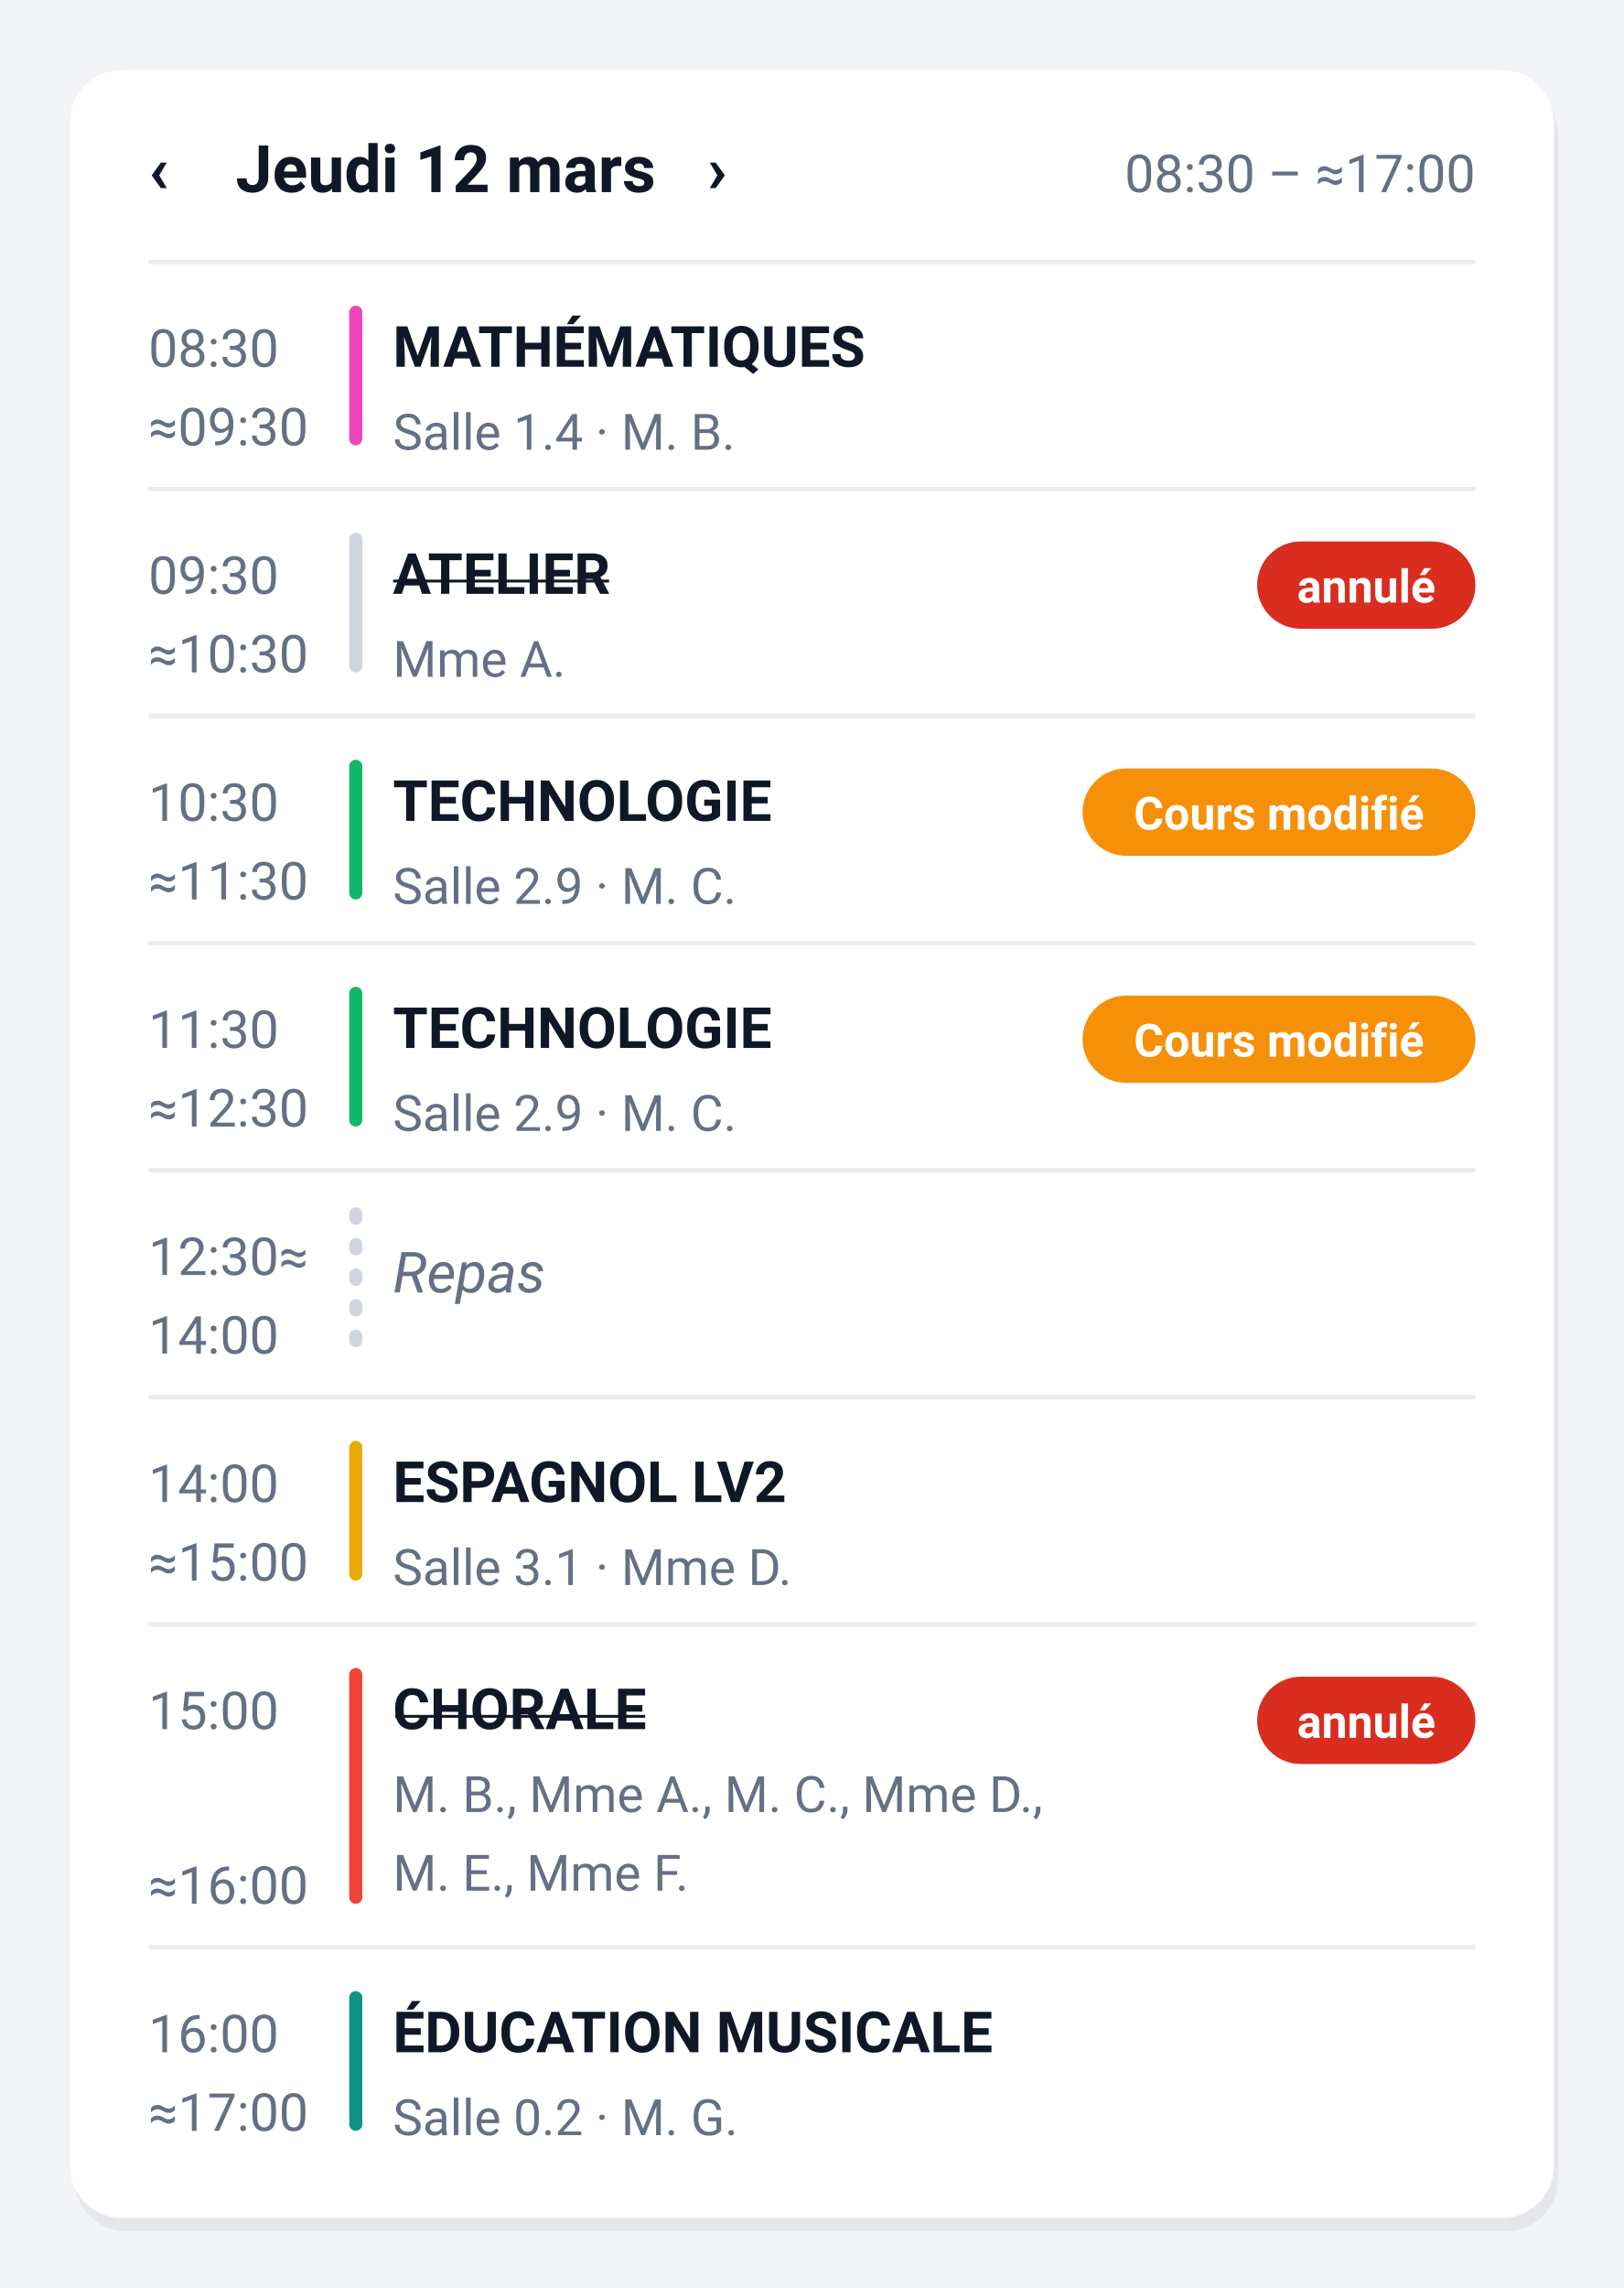
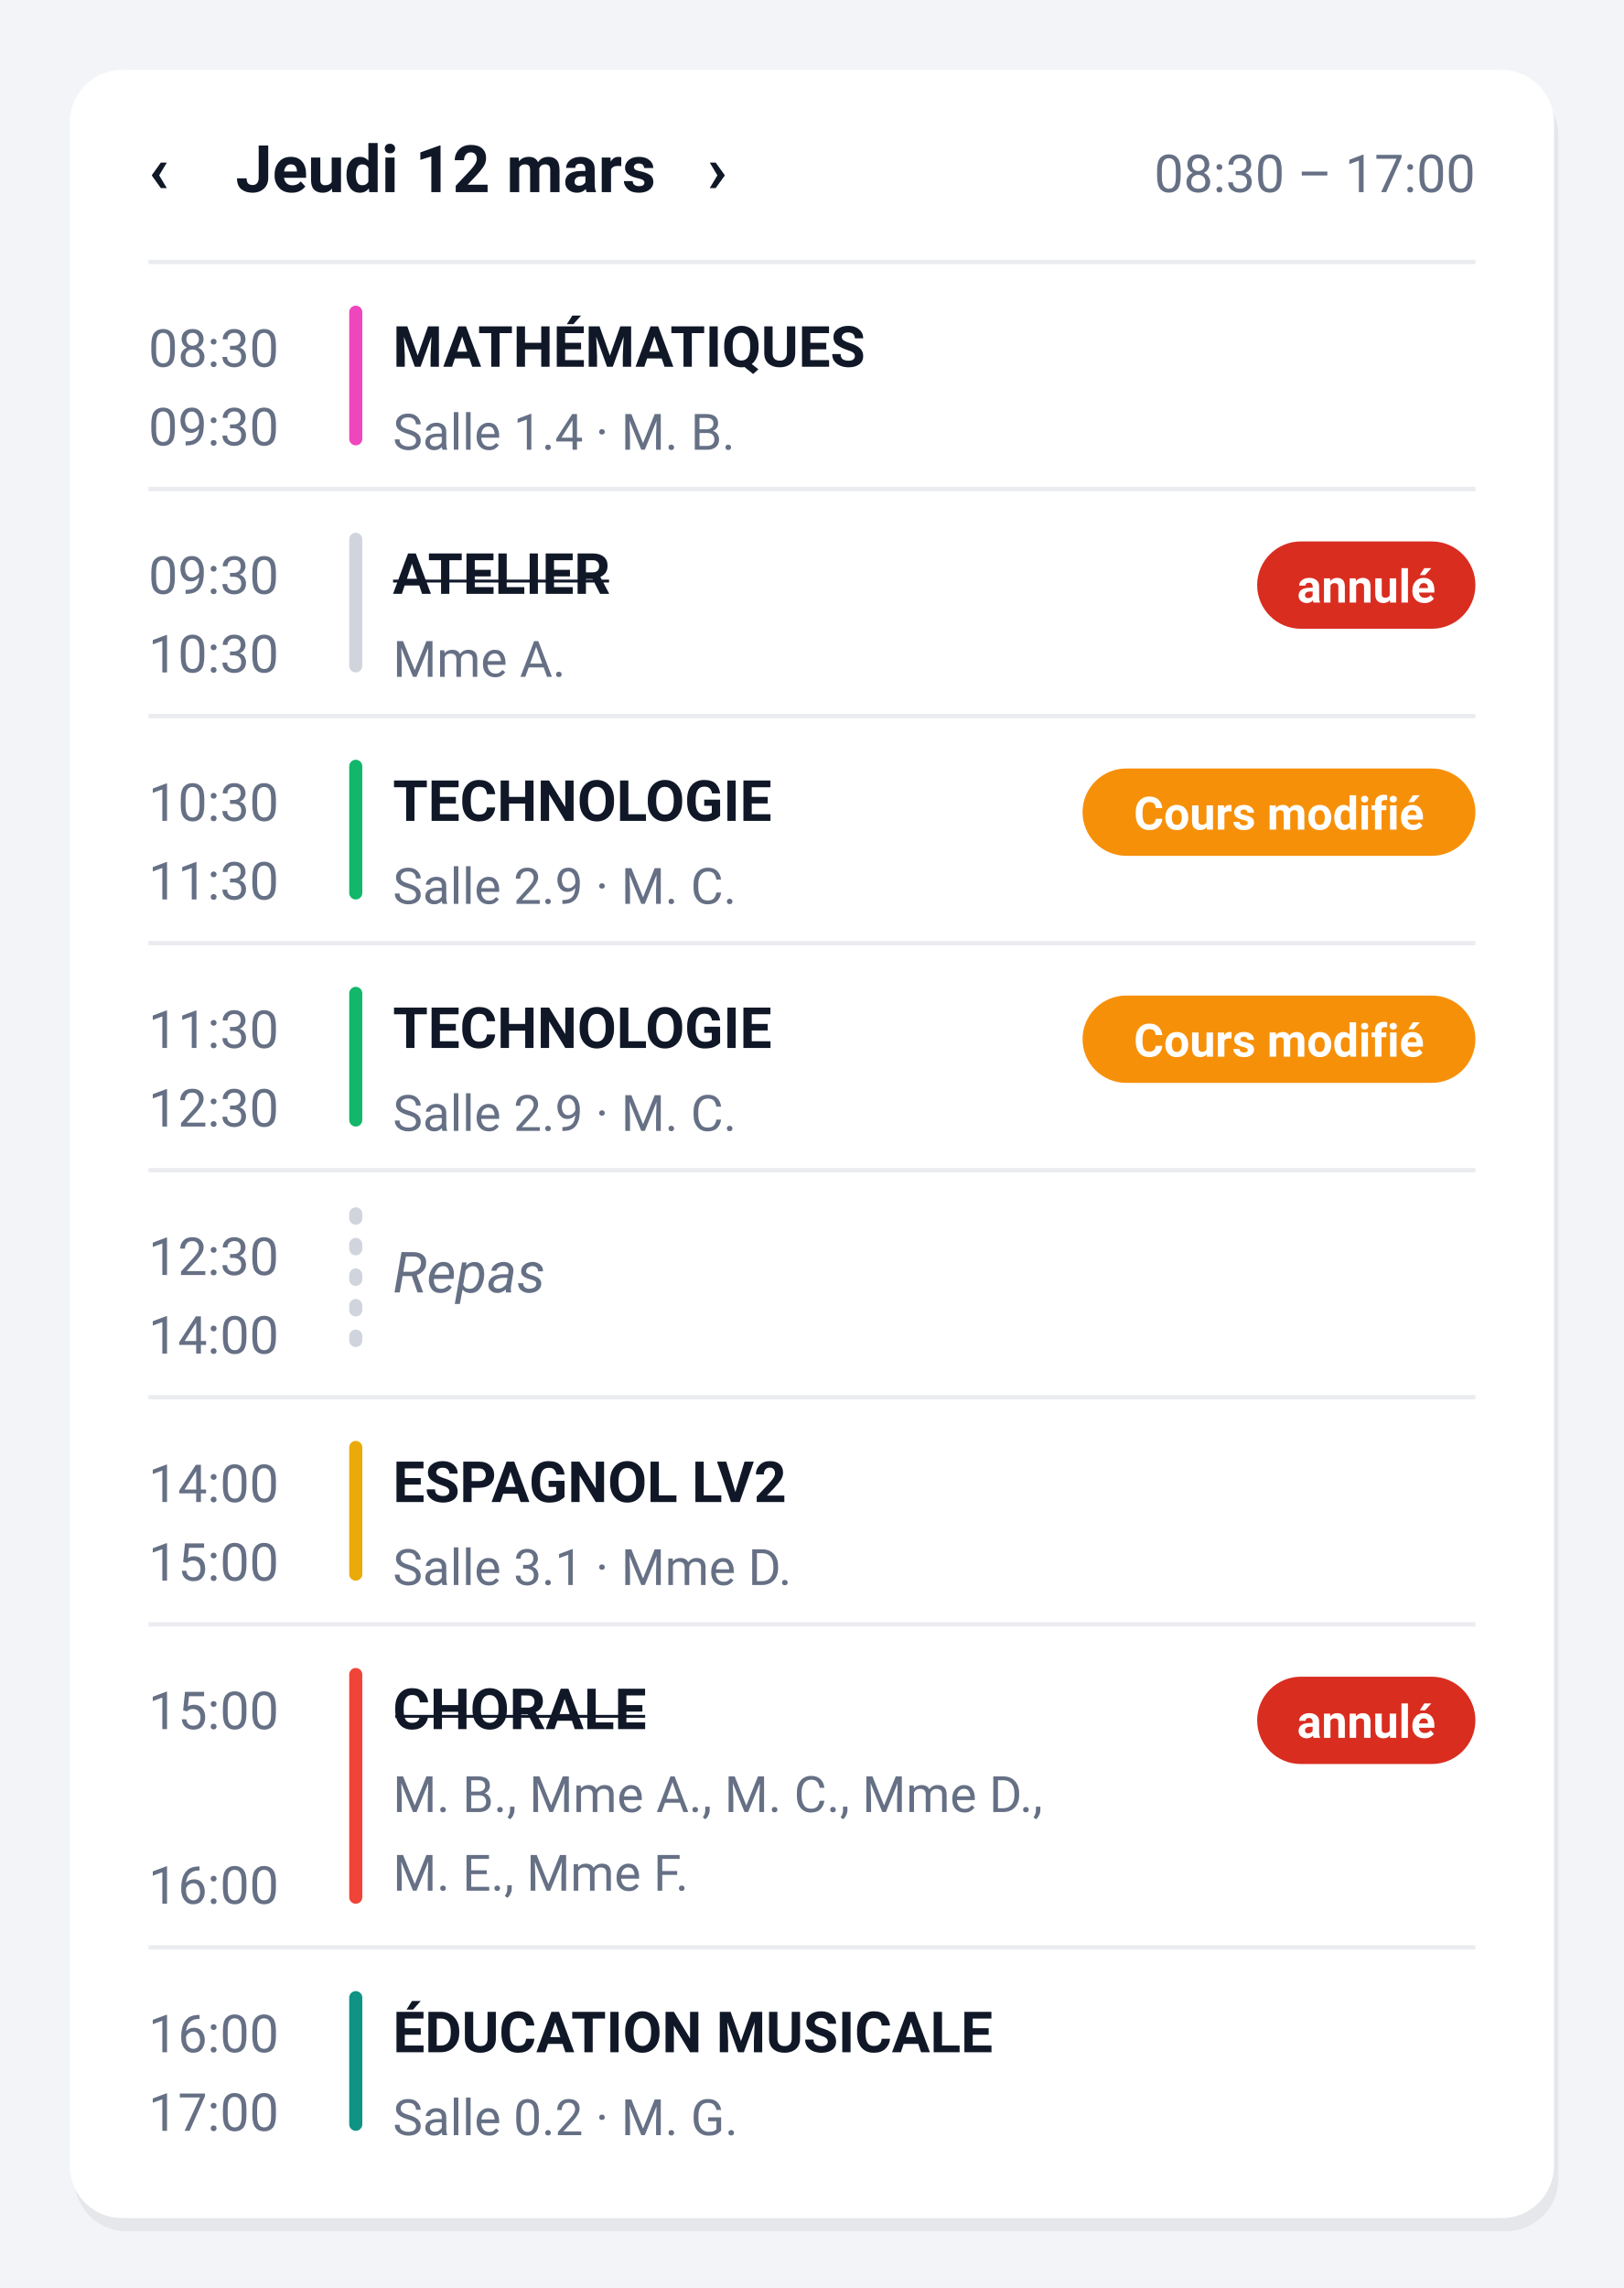
<svg xmlns="http://www.w3.org/2000/svg" viewBox="0 0 372 524" width="372" height="524" role="img" aria-label="Aperçu de la carte Vue journée : flèches de navigation et bornes de la journée en en-tête, puis une colonne d'horaires, un filet de couleur par matière, la salle et le professeur ; un cours annulé barré avec sa pastille, deux cours portant la pastille « Cours modifié », une zone repas, et un cours à plusieurs professeurs dont la liste passe à la ligne.">
  <style>
    .bg { fill: #f2f4f7; }
    .card { fill: #ffffff; }
    .shadow { fill: #101828; opacity: .06; }
    .h { font: 600 15px system-ui, -apple-system, "Segoe UI", Roboto, sans-serif; fill: #101828; }
    .p { font: 600 13px system-ui, -apple-system, "Segoe UI", Roboto, sans-serif; fill: #101828; }
    .s { font: 400 11.5px system-ui, -apple-system, "Segoe UI", Roboto, sans-serif; fill: #667085; }
    .t { font: 400 12px system-ui, -apple-system, "Segoe UI", Roboto, sans-serif; fill: #667085; }
    .chip { font: 600 10.5px system-ui, -apple-system, "Segoe UI", Roboto, sans-serif; fill: #ffffff; }
    .rule { stroke: #eaecf0; stroke-width: 1; }
    .meal { font: italic 400 13px system-ui, -apple-system, "Segoe UI", Roboto, sans-serif; fill: #667085; }
    .strike { text-decoration: line-through; }
  </style>
  <rect class="bg" width="372" height="524" />
  <g transform="translate(16 16)">
    <rect class="shadow" x="1" y="3" width="340" height="492" rx="12" />
    <rect class="card" width="340" height="492" rx="12" />
    <text class="h" x="18" y="28" fill="#175cd3">‹</text>
    <text class="h" x="38" y="28">Jeudi 12 mars</text>
    <text class="h" x="146" y="28" fill="#175cd3">›</text>
-     <text class="t" x="322" y="28" text-anchor="end">08:30 – ≈17:00</text>
+     <text class="t" x="322" y="28" text-anchor="end">08:30 – 17:00</text>
    <line class="rule" x1="18" y1="44" x2="322" y2="44" />
    <text class="t" x="18" y="68">08:30</text>
-     <text class="t" x="18" y="86">≈09:30</text>
+     <text class="t" x="18" y="86">09:30</text>
    <rect x="64" y="54" width="3" height="32" rx="1.5" fill="#ee46bc" />
    <text class="p" x="74" y="68">MATHÉMATIQUES</text>
    <text class="s" x="74" y="87">Salle 1.4 · M. B.</text>
    <line class="rule" x1="18" y1="96" x2="322" y2="96" />
    <text class="t" x="18" y="120">09:30</text>
-     <text class="t" x="18" y="138">≈10:30</text>
+     <text class="t" x="18" y="138">10:30</text>
    <rect x="64" y="106" width="3" height="32" rx="1.5" fill="#d0d5dd" />
    <text class="p strike" x="74" y="120" fill="#667085">ATELIER</text>
    <rect x="272" y="108" width="50" height="20" rx="10" fill="#d92d20" />
    <text class="chip" x="297" y="122" text-anchor="middle">annulé</text>
    <text class="s" x="74" y="139">Mme A.</text>
    <line class="rule" x1="18" y1="148" x2="322" y2="148" />
    <text class="t" x="18" y="172">10:30</text>
-     <text class="t" x="18" y="190">≈11:30</text>
+     <text class="t" x="18" y="190">11:30</text>
    <rect x="64" y="158" width="3" height="32" rx="1.5" fill="#12b76a" />
    <text class="p" x="74" y="172">TECHNOLOGIE</text>
    <rect x="232" y="160" width="90" height="20" rx="10" fill="#f79009" />
    <text class="chip" x="277" y="174" text-anchor="middle">Cours modifié</text>
    <text class="s" x="74" y="191">Salle 2.9 · M. C.</text>
    <line class="rule" x1="18" y1="200" x2="322" y2="200" />
    <text class="t" x="18" y="224">11:30</text>
-     <text class="t" x="18" y="242">≈12:30</text>
+     <text class="t" x="18" y="242">12:30</text>
    <rect x="64" y="210" width="3" height="32" rx="1.5" fill="#12b76a" />
    <text class="p" x="74" y="224">TECHNOLOGIE</text>
    <rect x="232" y="212" width="90" height="20" rx="10" fill="#f79009" />
    <text class="chip" x="277" y="226" text-anchor="middle">Cours modifié</text>
    <text class="s" x="74" y="243">Salle 2.9 · M. C.</text>
    <line class="rule" x1="18" y1="252" x2="322" y2="252" />
-     <text class="t" x="18" y="276">12:30≈</text>
+     <text class="t" x="18" y="276">12:30</text>
    <text class="t" x="18" y="294">14:00</text>
    <line x1="65.5" y1="262" x2="65.5" y2="294" stroke="#d0d5dd" stroke-width="3" stroke-linecap="round" stroke-dasharray="1 6" />
    <text class="meal" x="74" y="280">Repas</text>
    <line class="rule" x1="18" y1="304" x2="322" y2="304" />
    <text class="t" x="18" y="328">14:00</text>
-     <text class="t" x="18" y="346">≈15:00</text>
+     <text class="t" x="18" y="346">15:00</text>
    <rect x="64" y="314" width="3" height="32" rx="1.5" fill="#eaaa08" />
    <text class="p" x="74" y="328">ESPAGNOL LV2</text>
    <text class="s" x="74" y="347">Salle 3.1 · Mme D.</text>
    <line class="rule" x1="18" y1="356" x2="322" y2="356" />
    <text class="t" x="18" y="380">15:00</text>
-     <text class="t" x="18" y="420">≈16:00</text>
+     <text class="t" x="18" y="420">16:00</text>
    <rect x="64" y="366" width="3" height="54" rx="1.5" fill="#f04438" />
    <text class="p strike" x="74" y="380" fill="#667085">CHORALE</text>
    <rect x="272" y="368" width="50" height="20" rx="10" fill="#d92d20" />
    <text class="chip" x="297" y="382" text-anchor="middle">annulé</text>
    <text class="s" x="74" y="399">M. B., Mme A., M. C., Mme D.,</text>
    <text class="s" x="74" y="417">M. E., Mme F.</text>
    <line class="rule" x1="18" y1="430" x2="322" y2="430" />
    <text class="t" x="18" y="454">16:00</text>
-     <text class="t" x="18" y="472">≈17:00</text>
+     <text class="t" x="18" y="472">17:00</text>
    <rect x="64" y="440" width="3" height="32" rx="1.5" fill="#0e9384" />
    <text class="p" x="74" y="454">ÉDUCATION MUSICALE</text>
    <text class="s" x="74" y="473">Salle 0.2 · M. G.</text>
  </g>
</svg>
